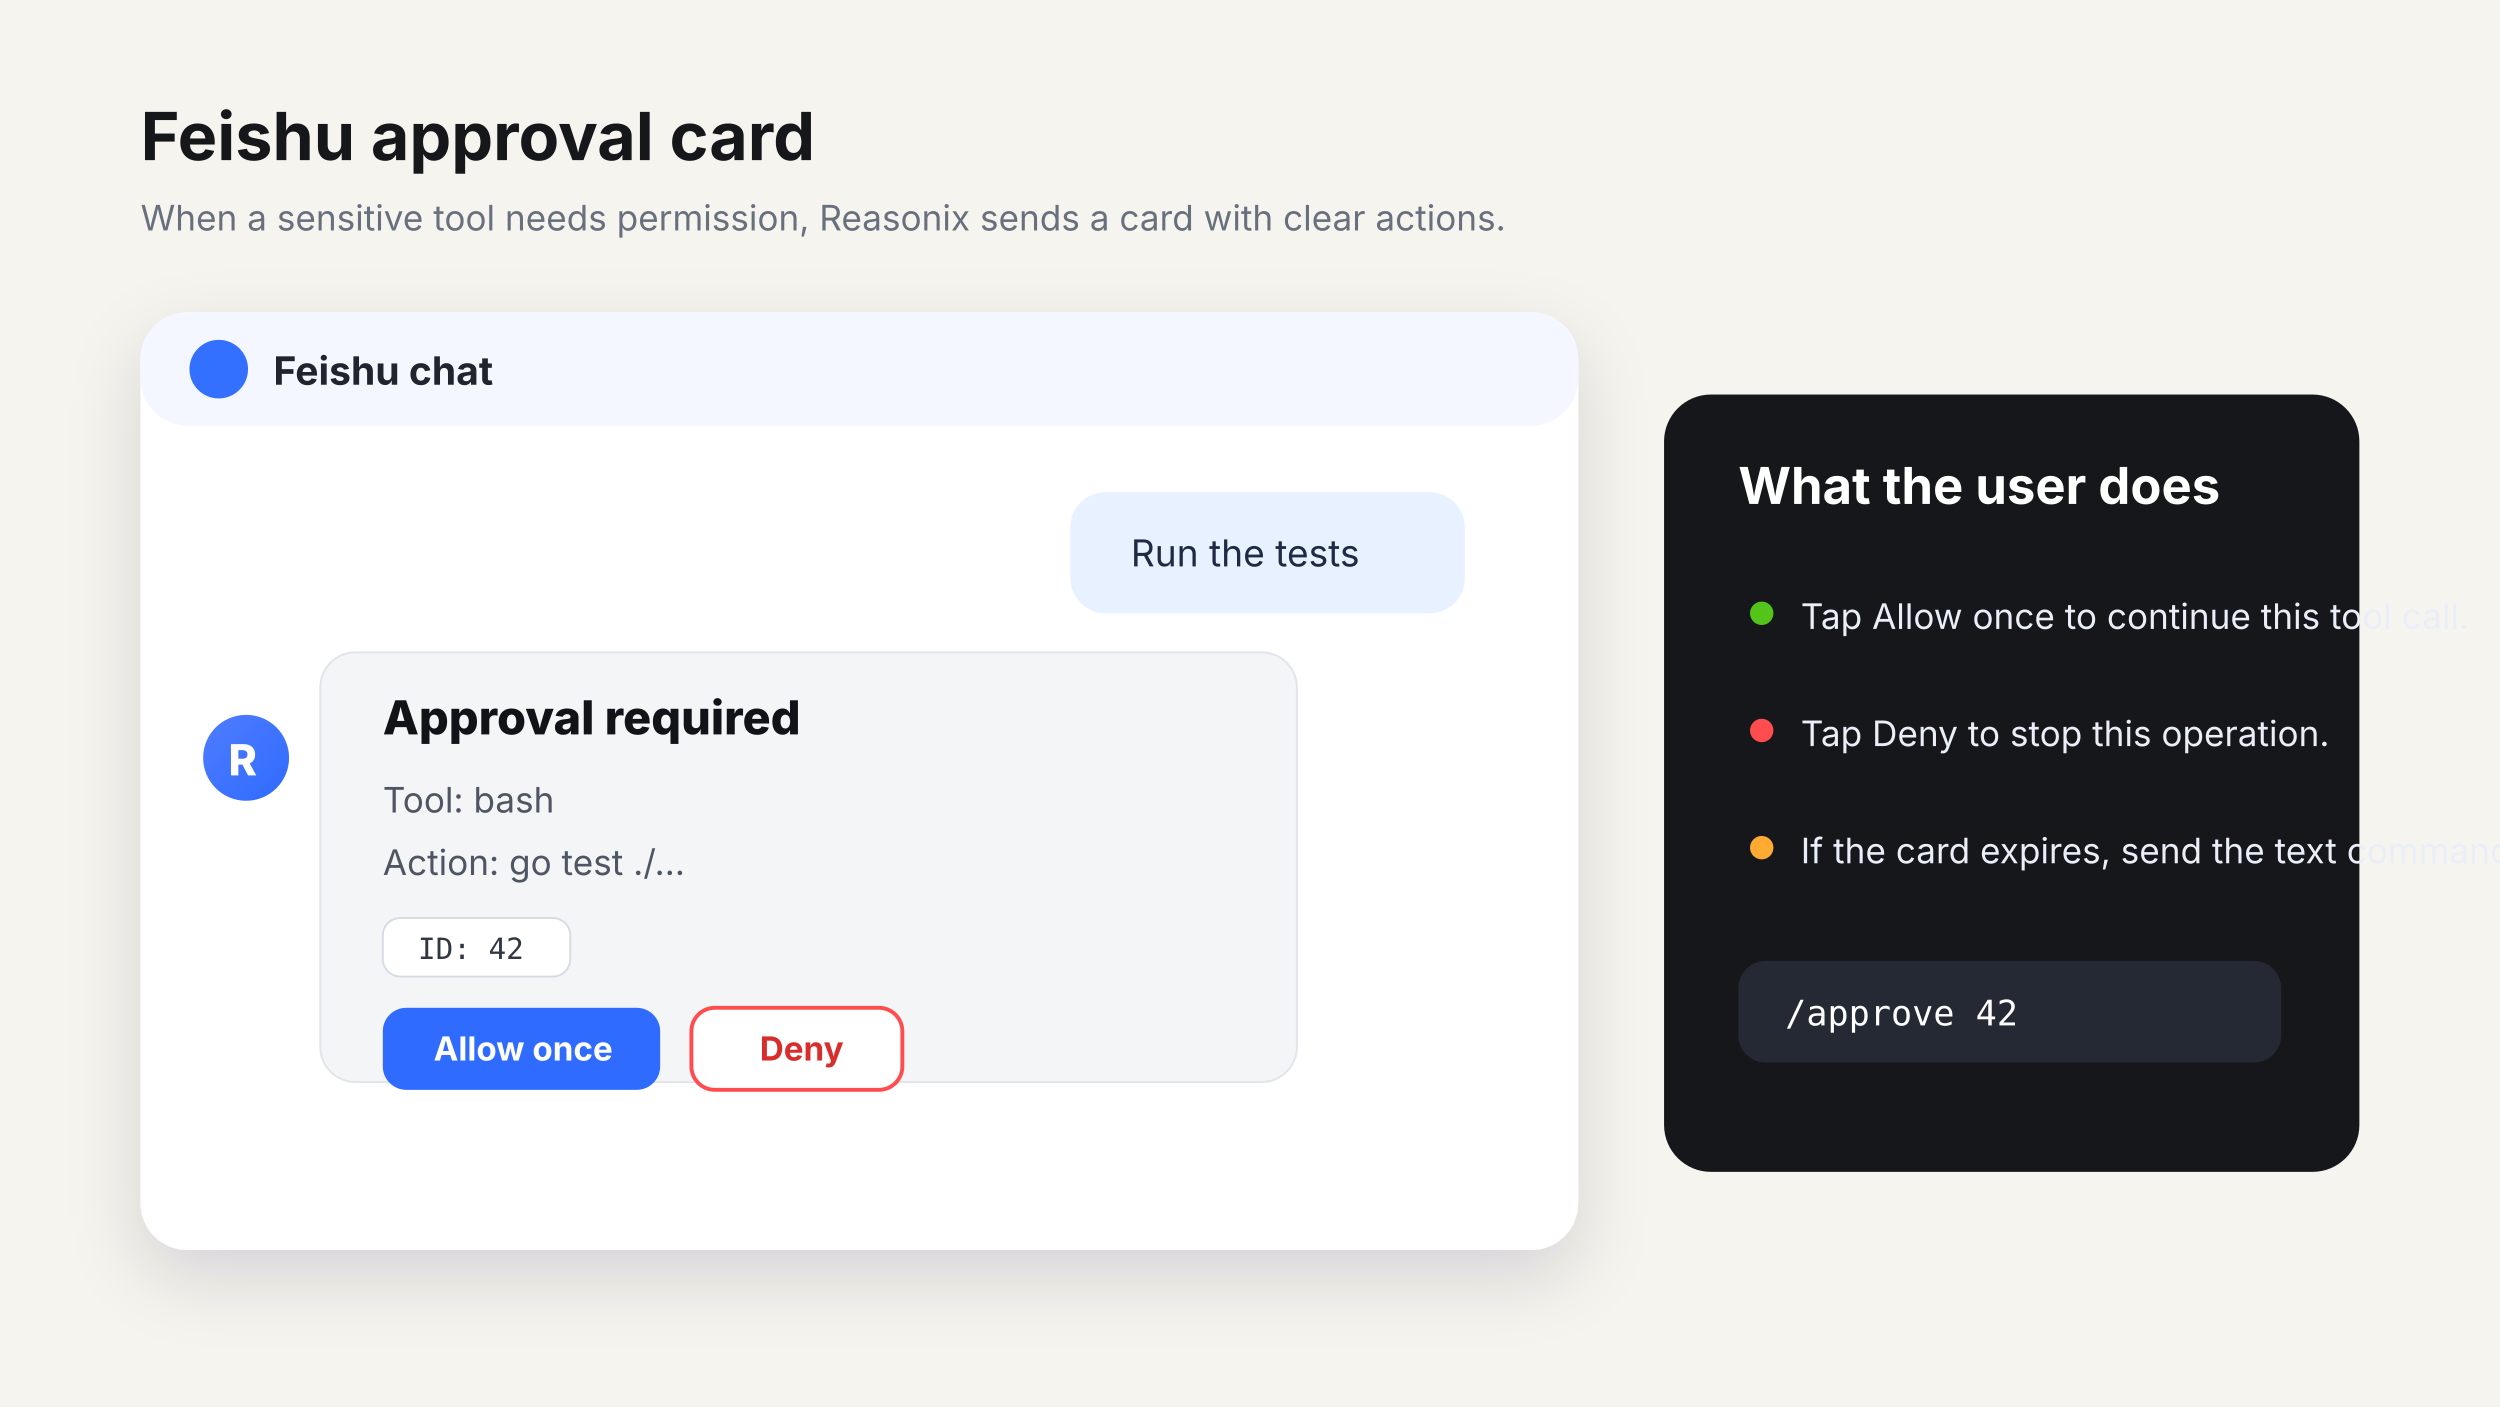
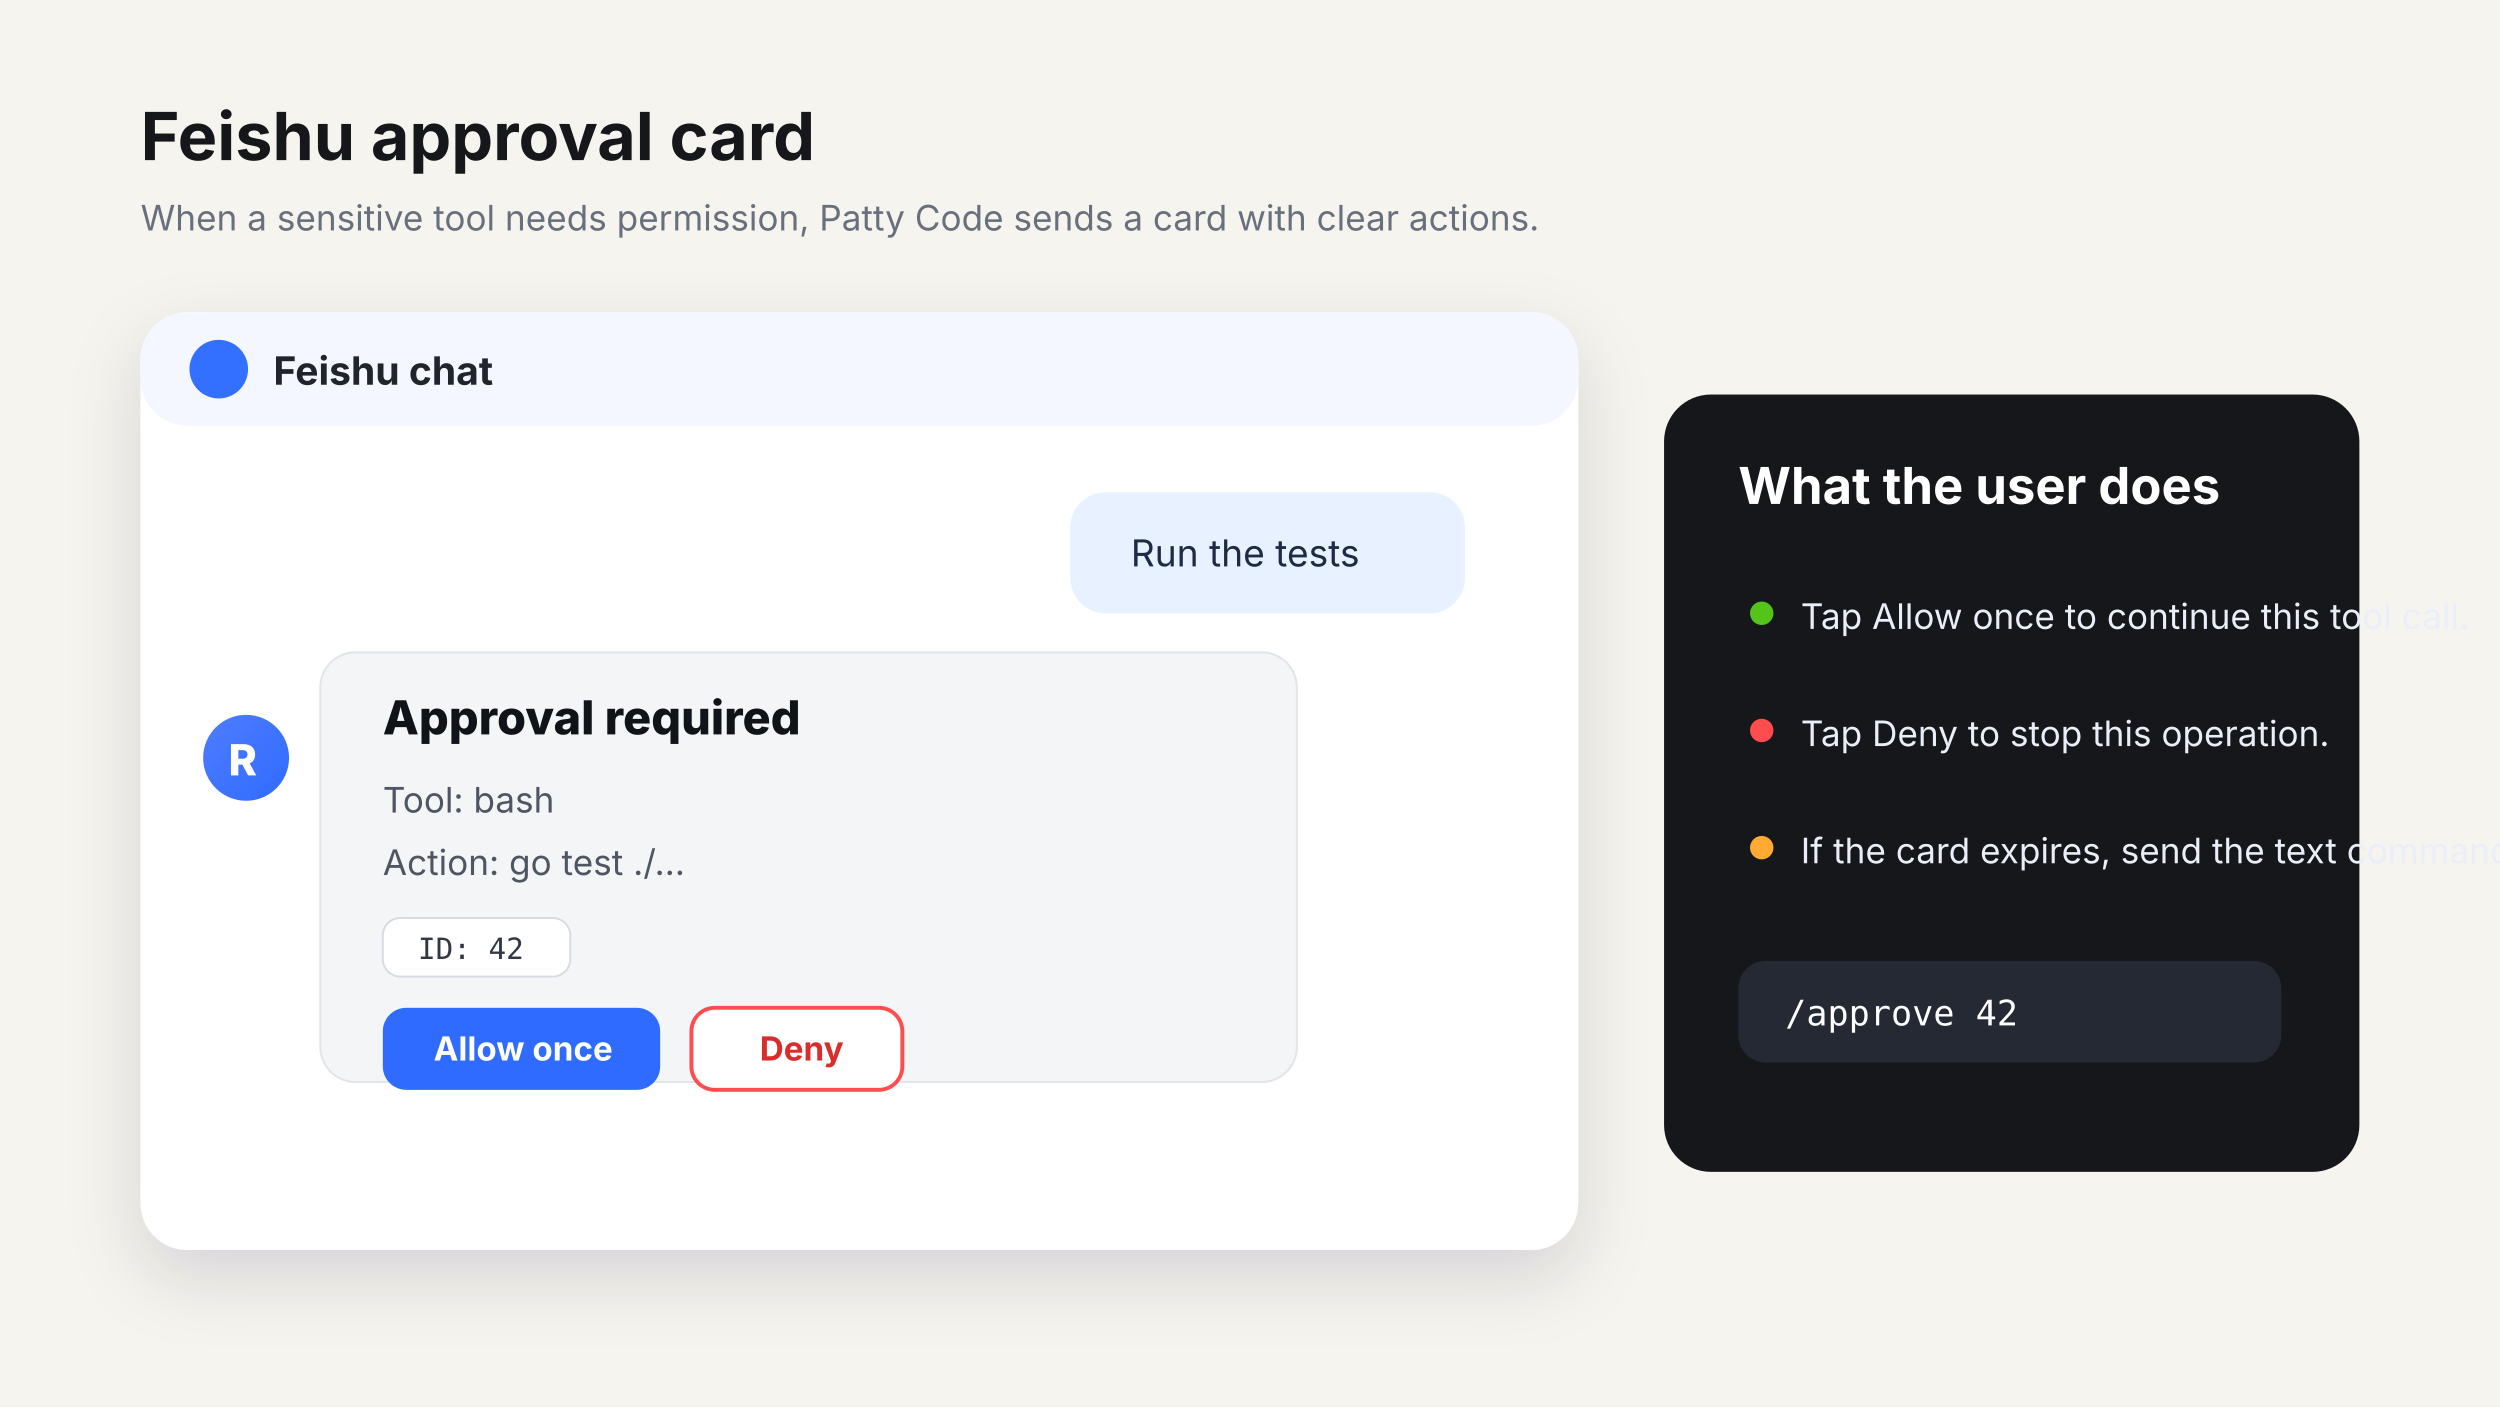
<svg xmlns="http://www.w3.org/2000/svg" width="1280" height="720" viewBox="0 0 1280 720" role="img" aria-labelledby="title desc">
  <defs>
    <filter id="shadow" x="-20%" y="-20%" width="140%" height="140%">
      <feDropShadow dx="0" dy="14" stdDeviation="18" flood-color="#111827" flood-opacity="0.14" />
    </filter>
    <linearGradient id="blue" x1="0" x2="1" y1="0" y2="1">
      <stop offset="0" stop-color="#4f7cff" />
      <stop offset="1" stop-color="#2f6bff" />
    </linearGradient>
  </defs>
  <rect width="1280" height="720" rx="0" fill="#f6f4ef" />
  <text x="72" y="82" fill="#15171a" font-family="Inter, Arial, sans-serif" font-size="34" font-weight="750">Feishu approval card</text>
-   <text x="72" y="118" fill="#69707d" font-family="Inter, Arial, sans-serif" font-size="18">When a sensitive tool needs permission, Reasonix sends a card with clear actions.</text>
+   <text x="72" y="118" fill="#69707d" font-family="Inter, Arial, sans-serif" font-size="18">When a sensitive tool needs permission, Patty Code sends a card with clear actions.</text>
  <rect x="72" y="160" width="736" height="480" rx="24" fill="#ffffff" filter="url(#shadow)" />
  <rect x="72" y="160" width="736" height="58" rx="24" fill="#f4f7ff" />
  <circle cx="112" cy="189" r="15" fill="#3370ff" />
  <text x="140" y="197" fill="#20242b" font-family="Inter, Arial, sans-serif" font-size="20" font-weight="700">Feishu chat</text>
  <rect x="548" y="252" width="202" height="62" rx="18" fill="#e8f1ff" />
  <text x="579" y="290" fill="#1f2a44" font-family="Inter, Arial, sans-serif" font-size="19">Run the tests</text>
  <circle cx="126" cy="388" r="22" fill="url(#blue)" />
  <text x="117" y="397" fill="#ffffff" font-family="Inter, Arial, sans-serif" font-size="22" font-weight="760">R</text>
  <rect x="164" y="334" width="500" height="220" rx="18" fill="#f4f5f7" stroke="#e1e4ea" />
  <text x="196" y="376" fill="#101418" font-family="Inter, Arial, sans-serif" font-size="24" font-weight="760">Approval required</text>
  <text x="196" y="416" fill="#4f5663" font-family="Inter, Arial, sans-serif" font-size="18">Tool: bash</text>
  <text x="196" y="448" fill="#4f5663" font-family="Inter, Arial, sans-serif" font-size="18">Action: go test ./...</text>
  <rect x="196" y="470" width="96" height="30" rx="9" fill="#ffffff" stroke="#d7dbe3" />
  <text x="214" y="491" fill="#313844" font-family="Menlo, Consolas, monospace" font-size="15">ID: 42</text>
  <rect x="196" y="516" width="142" height="42" rx="12" fill="#2f6bff" />
  <text x="222" y="543" fill="#ffffff" font-family="Inter, Arial, sans-serif" font-size="17" font-weight="700">Allow once</text>
  <rect x="354" y="516" width="108" height="42" rx="12" fill="#ffffff" stroke="#ff4d4f" stroke-width="2" />
  <text x="389" y="543" fill="#d92d2b" font-family="Inter, Arial, sans-serif" font-size="17" font-weight="700">Deny</text>
  <rect x="852" y="202" width="356" height="398" rx="24" fill="#15171a" />
  <text x="890" y="258" fill="#ffffff" font-family="Inter, Arial, sans-serif" font-size="26" font-weight="750">What the user does</text>
  <circle cx="902" cy="314" r="6" fill="#52c41a" />
  <text x="922" y="322" fill="#e9eef8" font-family="Inter, Arial, sans-serif" font-size="18">Tap Allow once to continue this tool call.</text>
  <circle cx="902" cy="374" r="6" fill="#ff4d4f" />
  <text x="922" y="382" fill="#e9eef8" font-family="Inter, Arial, sans-serif" font-size="18">Tap Deny to stop this operation.</text>
  <circle cx="902" cy="434" r="6" fill="#ffaa33" />
  <text x="922" y="442" fill="#e9eef8" font-family="Inter, Arial, sans-serif" font-size="18">If the card expires, send the text command.</text>
  <rect x="890" y="492" width="278" height="52" rx="14" fill="#242933" />
  <text x="914" y="525" fill="#ffffff" font-family="Menlo, Consolas, monospace" font-size="18">/approve 42</text>
</svg>
